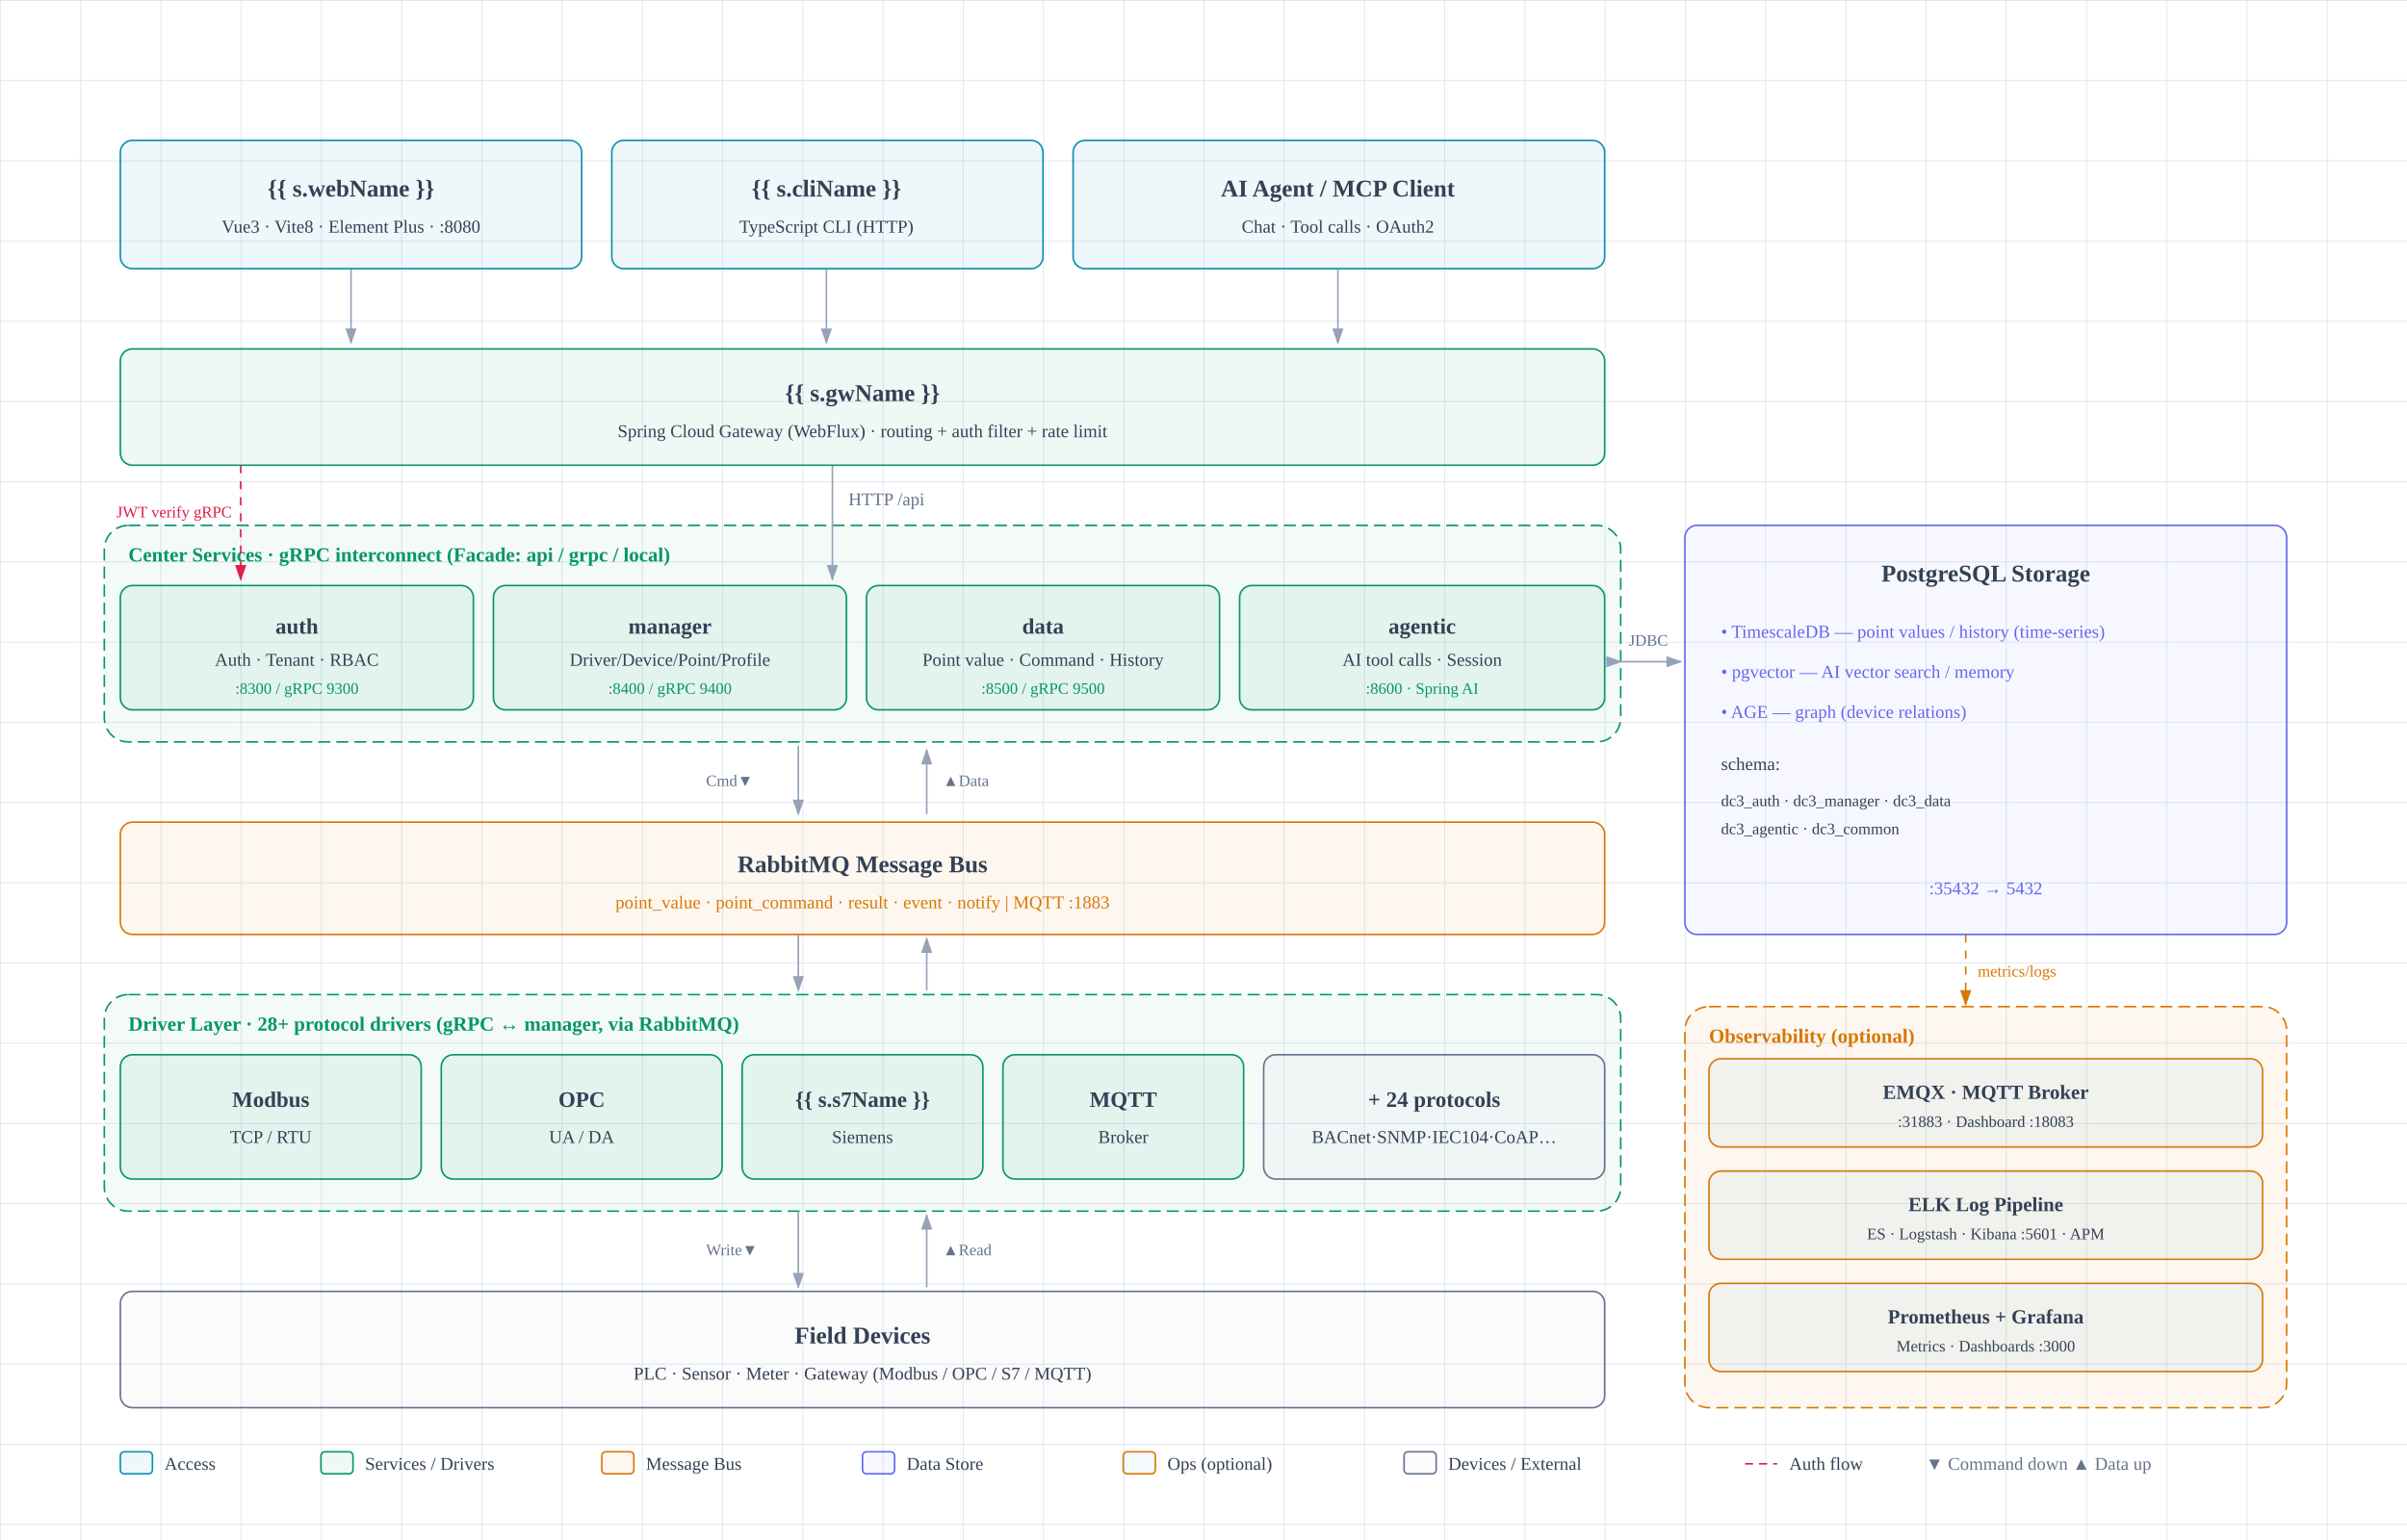
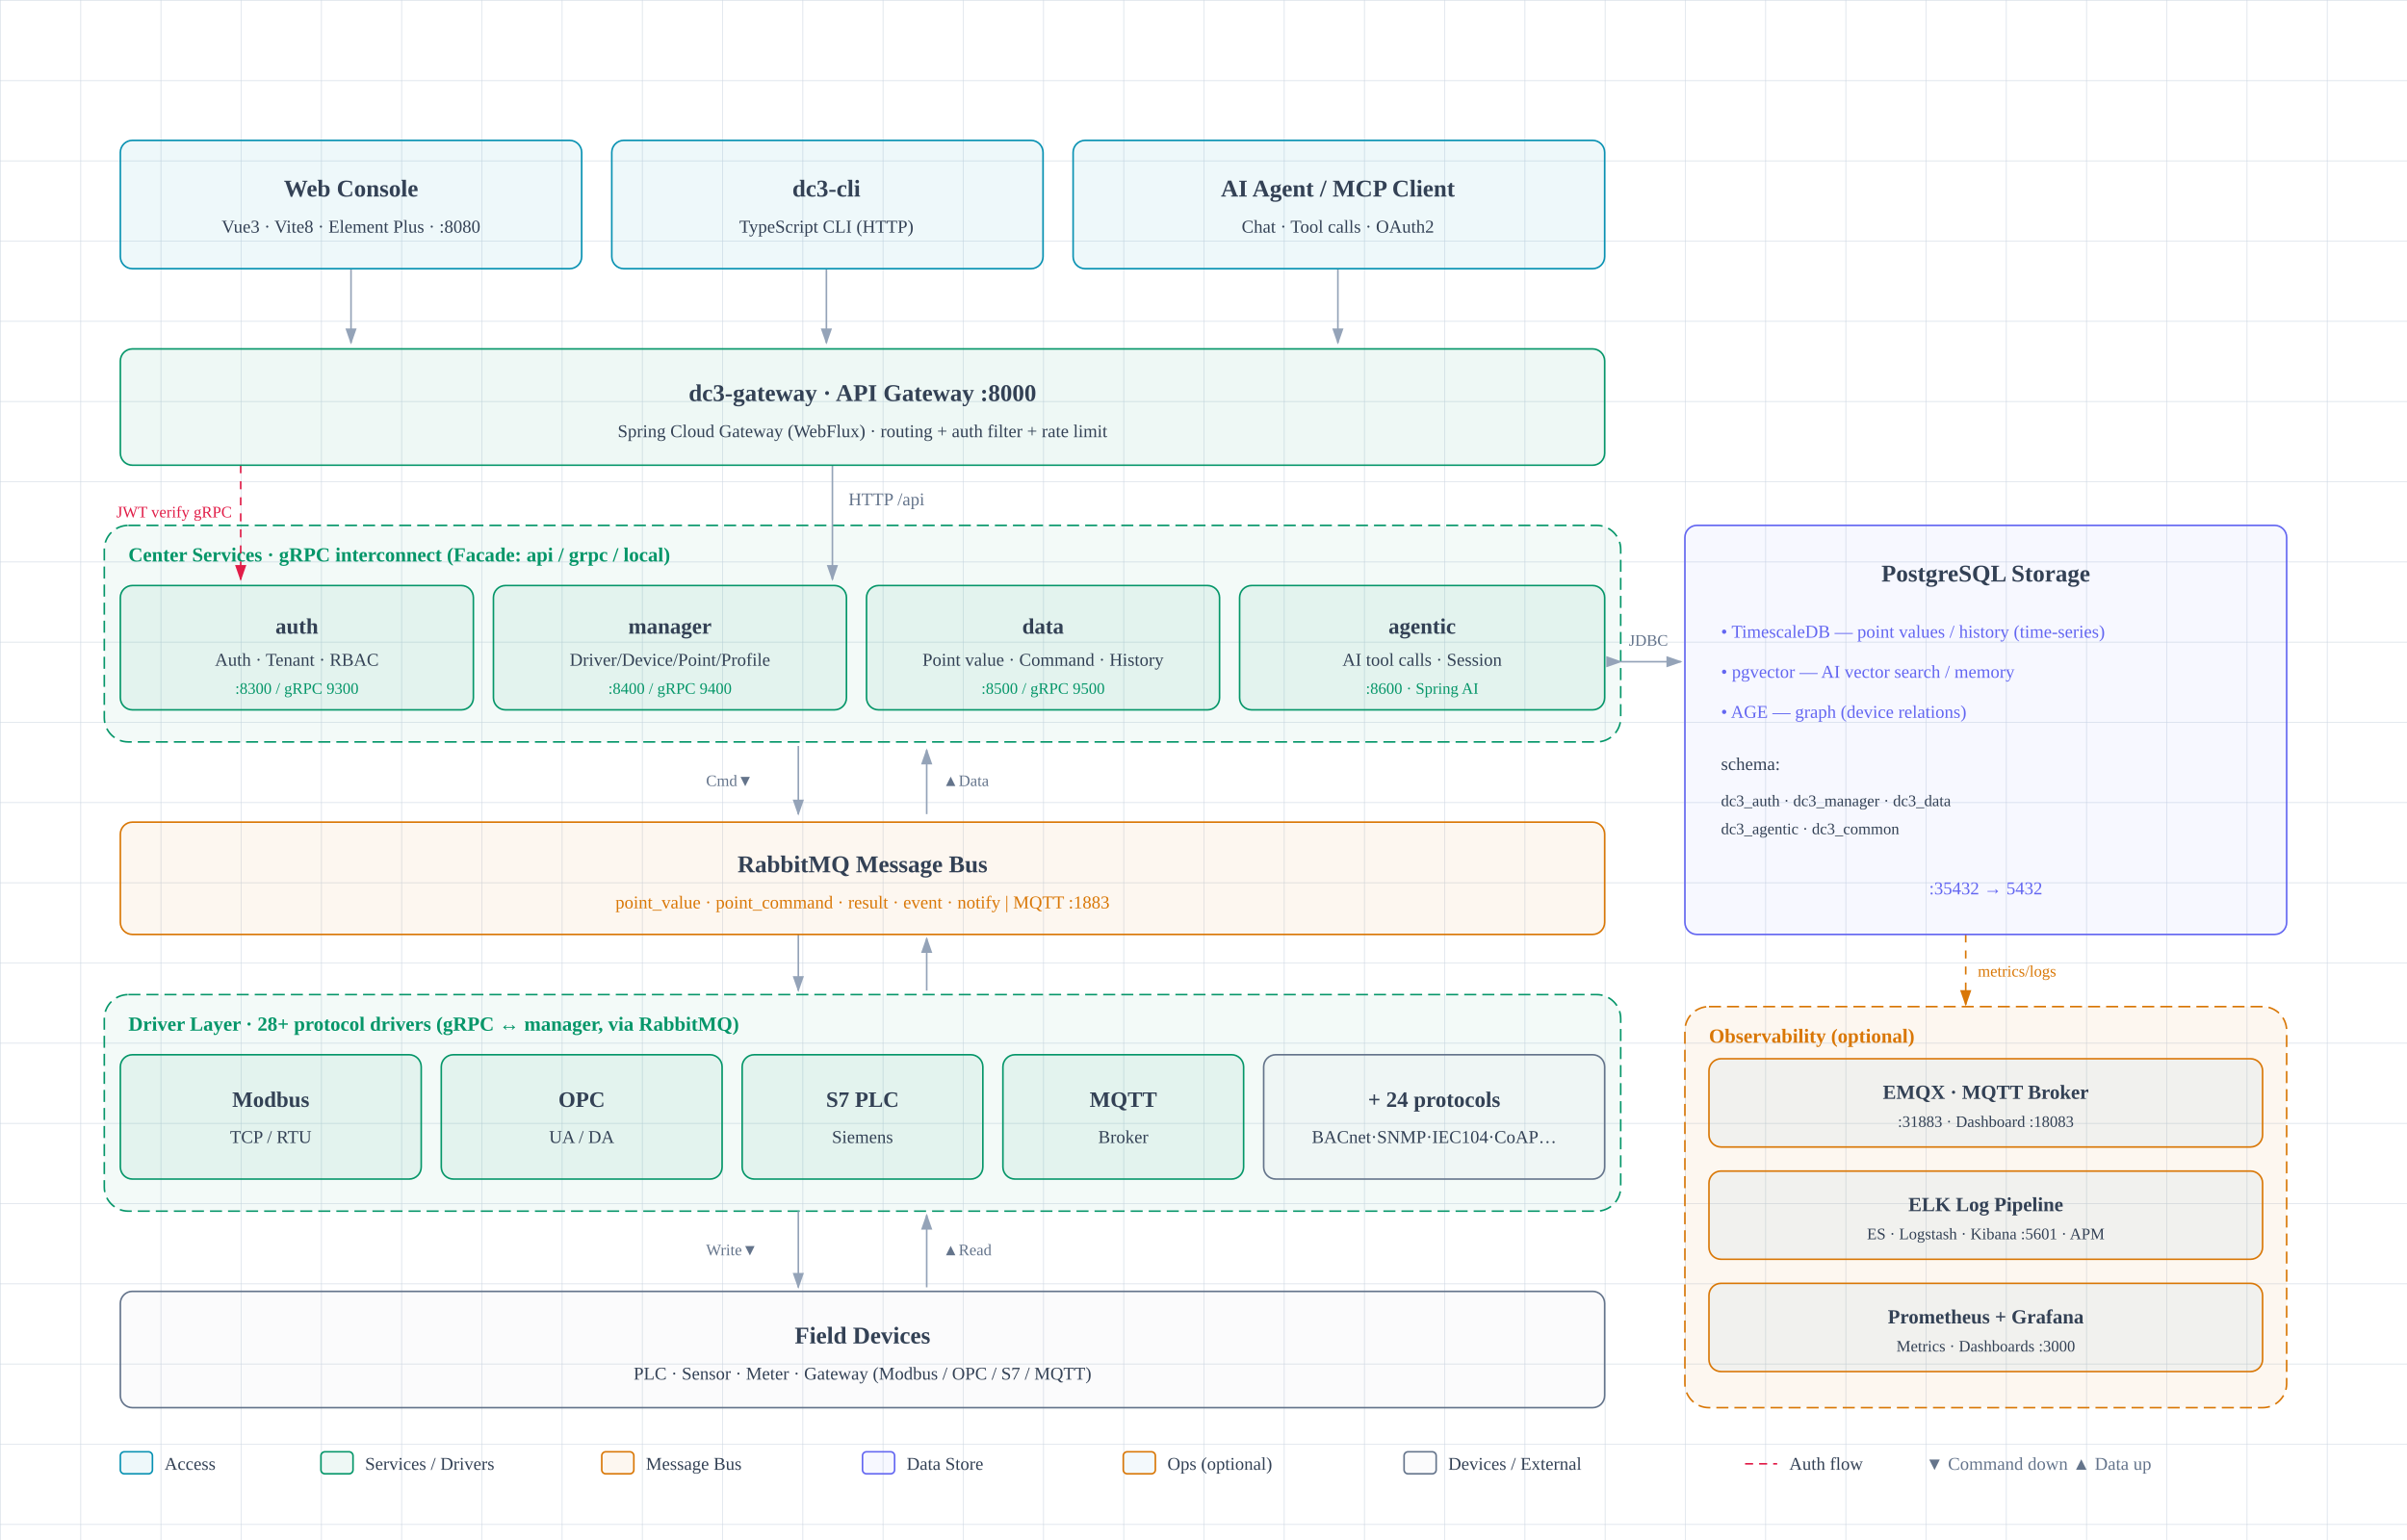
<svg xmlns="http://www.w3.org/2000/svg" aria-label="IoT DC3 Architecture Panorama" role="img" viewBox="0 0 1200 768">
  <defs>
    <marker id="dc3-ah" markerHeight="7" markerWidth="10" orient="auto" refX="9" refY="3.5">
      <polygon fill="#94a3b8" points="0 0, 10 3.5, 0 7" />
    </marker>
    <marker id="dc3-ah-amber" markerHeight="7" markerWidth="10" orient="auto" refX="9" refY="3.5">
      <polygon fill="#d97706" points="0 0, 10 3.5, 0 7" />
    </marker>
    <marker id="dc3-ah-rose" markerHeight="7" markerWidth="10" orient="auto" refX="9" refY="3.5">
      <polygon fill="#e11d48" points="0 0, 10 3.5, 0 7" />
    </marker>
    <pattern id="dc3-grid" height="40" patternUnits="userSpaceOnUse" width="40">
      <path d="M 40 0 L 0 0 0 40" fill="none" stroke="#cbd5e1" stroke-width="0.5" />
    </pattern>
  </defs>
  <rect fill="url(#dc3-grid)" height="100%" width="100%" />
  <rect fill="rgba(5, 150, 105, 0.05)" height="108" rx="12" stroke="#059669" stroke-dasharray="6,3" stroke-width="0.8" width="756" x="52" y="262" />
  <text fill="#059669" font-size="10" font-weight="600" x="64" y="280">Center Services · gRPC interconnect (Facade: api / grpc / local)</text>
  <rect fill="rgba(5, 150, 105, 0.05)" height="108" rx="12" stroke="#059669" stroke-dasharray="6,3" stroke-width="0.8" width="756" x="52" y="496" />
  <text fill="#059669" font-size="10" font-weight="600" x="64" y="514">Driver Layer · 28+ protocol drivers (gRPC ↔ manager, via RabbitMQ)</text>
  <rect fill="rgba(217, 119, 6, 0.06)" height="200" rx="12" stroke="#d97706" stroke-dasharray="6,3" stroke-width="0.8" width="300" x="840" y="502" />
  <text fill="#d97706" font-size="10" font-weight="600" x="852" y="520">Observability (optional)</text>
  <line marker-end="url(#dc3-ah)" stroke="#94a3b8" stroke-width="0.8" x1="175" x2="175" y1="134" y2="171" />
  <line marker-end="url(#dc3-ah)" stroke="#94a3b8" stroke-width="0.8" x1="412" x2="412" y1="134" y2="171" />
  <line marker-end="url(#dc3-ah)" stroke="#94a3b8" stroke-width="0.8" x1="667" x2="667" y1="134" y2="171" />
  <line marker-end="url(#dc3-ah)" stroke="#94a3b8" stroke-width="0.8" x1="415" x2="415" y1="232" y2="289" />
  <text fill="#64748b" font-size="9" x="423" y="252">HTTP /api</text>
  <line marker-end="url(#dc3-ah-rose)" stroke="#e11d48" stroke-dasharray="4,4" stroke-width="0.8" x1="120" x2="120" y1="232" y2="289" />
  <text fill="#e11d48" font-size="8" x="58" y="258">JWT verify gRPC</text>
  <line marker-end="url(#dc3-ah)" stroke="#94a3b8" stroke-width="0.8" x1="398" x2="398" y1="372" y2="406" />
  <text fill="#64748b" font-size="8" x="352" y="392">Cmd▼</text>
  <line marker-end="url(#dc3-ah)" stroke="#94a3b8" stroke-width="0.8" x1="462" x2="462" y1="406" y2="374" />
  <text fill="#64748b" font-size="8" x="470" y="392">▲Data</text>
  <line marker-end="url(#dc3-ah)" stroke="#94a3b8" stroke-width="0.8" x1="398" x2="398" y1="466" y2="494" />
  <line marker-end="url(#dc3-ah)" stroke="#94a3b8" stroke-width="0.8" x1="462" x2="462" y1="494" y2="468" />
  <line marker-end="url(#dc3-ah)" stroke="#94a3b8" stroke-width="0.8" x1="398" x2="398" y1="604" y2="642" />
  <text fill="#64748b" font-size="8" x="352" y="626">Write▼</text>
  <line marker-end="url(#dc3-ah)" stroke="#94a3b8" stroke-width="0.8" x1="462" x2="462" y1="642" y2="606" />
  <text fill="#64748b" font-size="8" x="470" y="626">▲Read</text>
  <line marker-end="url(#dc3-ah)" marker-start="url(#dc3-ah)" stroke="#94a3b8" stroke-width="0.8" x1="808" x2="838" y1="330" y2="330" />
  <text fill="#64748b" font-size="8" x="812" y="322">JDBC</text>
  <line marker-end="url(#dc3-ah-amber)" stroke="#d97706" stroke-dasharray="4,4" stroke-width="0.8" x1="980" x2="980" y1="466" y2="501" />
  <text fill="#d97706" font-size="8" x="986" y="487">metrics/logs</text>
  <rect fill="rgba(8, 145, 178, 0.07)" height="64" rx="6" stroke="#0891b2" stroke-width="0.8" width="230" x="60" y="70" />
-   <text fill="#334155" font-size="12" font-weight="600" text-anchor="middle" x="175" y="98">{{
-           s.webName
-         }}
+   <text fill="#334155" font-size="12" font-weight="600" text-anchor="middle" x="175" y="98">Web Console
      </text>
  <text fill="#334155" font-size="9" text-anchor="middle" x="175" y="116">Vue3 · Vite8 · Element Plus · :8080</text>
  <rect fill="rgba(8, 145, 178, 0.07)" height="64" rx="6" stroke="#0891b2" stroke-width="0.8" width="215" x="305" y="70" />
-   <text fill="#334155" font-size="12" font-weight="600" text-anchor="middle" x="412" y="98">{{
-           s.cliName
-         }}
+   <text fill="#334155" font-size="12" font-weight="600" text-anchor="middle" x="412" y="98">dc3-cli
      </text>
  <text fill="#334155" font-size="9" text-anchor="middle" x="412" y="116">TypeScript CLI (HTTP)</text>
  <rect fill="rgba(8, 145, 178, 0.07)" height="64" rx="6" stroke="#0891b2" stroke-width="0.8" width="265" x="535" y="70" />
  <text fill="#334155" font-size="12" font-weight="600" text-anchor="middle" x="667" y="98">
        AI Agent / MCP Client
      </text>
  <text fill="#334155" font-size="9" text-anchor="middle" x="667" y="116">Chat · Tool calls · OAuth2</text>
  <rect fill="rgba(5, 150, 105, 0.07)" height="58" rx="6" stroke="#059669" stroke-width="0.8" width="740" x="60" y="174" />
-   <text fill="#334155" font-size="12" font-weight="600" text-anchor="middle" x="430" y="200">{{
-           s.gwName
-         }}
+   <text fill="#334155" font-size="12" font-weight="600" text-anchor="middle" x="430" y="200">dc3-gateway · API Gateway  :8000
      </text>
  <text fill="#334155" font-size="9" text-anchor="middle" x="430" y="218">Spring Cloud Gateway (WebFlux) · routing + auth filter + rate limit</text>
  <rect fill="rgba(5, 150, 105, 0.07)" height="62" rx="6" stroke="#059669" stroke-width="0.8" width="176" x="60" y="292" />
  <text fill="#334155" font-size="11" font-weight="600" text-anchor="middle" x="148" y="316">auth</text>
  <text fill="#334155" font-size="9" text-anchor="middle" x="148" y="332">Auth · Tenant · RBAC</text>
  <text fill="#059669" font-size="8" text-anchor="middle" x="148" y="346">:8300 / gRPC 9300</text>
  <rect fill="rgba(5, 150, 105, 0.07)" height="62" rx="6" stroke="#059669" stroke-width="0.8" width="176" x="246" y="292" />
  <text fill="#334155" font-size="11" font-weight="600" text-anchor="middle" x="334" y="316">manager
      </text>
  <text fill="#334155" font-size="9" text-anchor="middle" x="334" y="332">Driver/Device/Point/Profile</text>
  <text fill="#059669" font-size="8" text-anchor="middle" x="334" y="346">:8400 / gRPC 9400</text>
  <rect fill="rgba(5, 150, 105, 0.07)" height="62" rx="6" stroke="#059669" stroke-width="0.8" width="176" x="432" y="292" />
  <text fill="#334155" font-size="11" font-weight="600" text-anchor="middle" x="520" y="316">data</text>
  <text fill="#334155" font-size="9" text-anchor="middle" x="520" y="332">Point value · Command · History</text>
  <text fill="#059669" font-size="8" text-anchor="middle" x="520" y="346">:8500 / gRPC 9500</text>
  <rect fill="rgba(5, 150, 105, 0.07)" height="62" rx="6" stroke="#059669" stroke-width="0.8" width="182" x="618" y="292" />
  <text fill="#334155" font-size="11" font-weight="600" text-anchor="middle" x="709" y="316">agentic
      </text>
  <text fill="#334155" font-size="9" text-anchor="middle" x="709" y="332">AI tool calls · Session</text>
  <text fill="#059669" font-size="8" text-anchor="middle" x="709" y="346">:8600 · Spring AI</text>
  <rect fill="rgba(217, 119, 6, 0.06)" height="56" rx="6" stroke="#d97706" stroke-width="0.8" width="740" x="60" y="410" />
  <text fill="#334155" font-size="12" font-weight="600" text-anchor="middle" x="430" y="435">
        RabbitMQ Message Bus
      </text>
  <text fill="#d97706" font-size="9" text-anchor="middle" x="430" y="453">point_value · point_command · result · event · notify    |    MQTT :1883</text>
  <rect fill="rgba(5, 150, 105, 0.07)" height="62" rx="6" stroke="#059669" stroke-width="0.8" width="150" x="60" y="526" />
  <text fill="#334155" font-size="11" font-weight="600" text-anchor="middle" x="135" y="552">Modbus
      </text>
  <text fill="#334155" font-size="9" text-anchor="middle" x="135" y="570">TCP / RTU</text>
  <rect fill="rgba(5, 150, 105, 0.07)" height="62" rx="6" stroke="#059669" stroke-width="0.8" width="140" x="220" y="526" />
  <text fill="#334155" font-size="11" font-weight="600" text-anchor="middle" x="290" y="552">
        OPC
      </text>
  <text fill="#334155" font-size="9" text-anchor="middle" x="290" y="570">UA / DA</text>
  <rect fill="rgba(5, 150, 105, 0.07)" height="62" rx="6" stroke="#059669" stroke-width="0.8" width="120" x="370" y="526" />
-   <text fill="#334155" font-size="11" font-weight="600" text-anchor="middle" x="430" y="552">{{
-           s.s7Name
-         }}
+   <text fill="#334155" font-size="11" font-weight="600" text-anchor="middle" x="430" y="552">S7 PLC
      </text>
  <text fill="#334155" font-size="9" text-anchor="middle" x="430" y="570">Siemens</text>
  <rect fill="rgba(5, 150, 105, 0.07)" height="62" rx="6" stroke="#059669" stroke-width="0.8" width="120" x="500" y="526" />
  <text fill="#334155" font-size="11" font-weight="600" text-anchor="middle" x="560" y="552">
        MQTT
      </text>
  <text fill="#334155" font-size="9" text-anchor="middle" x="560" y="570">Broker</text>
  <rect fill="rgba(100, 116, 139, 0.03)" height="62" rx="6" stroke="#64748b" stroke-width="0.8" width="170" x="630" y="526" />
  <text fill="#334155" font-size="11" font-weight="600" text-anchor="middle" x="715" y="552">
        + 24 protocols
      </text>
  <text fill="#334155" font-size="9" text-anchor="middle" x="715" y="570">BACnet·SNMP·IEC104·CoAP…</text>
  <rect fill="rgba(100, 116, 139, 0.03)" height="58" rx="6" stroke="#64748b" stroke-width="0.8" width="740" x="60" y="644" />
  <text fill="#334155" font-size="12" font-weight="600" text-anchor="middle" x="430" y="670">
        Field Devices
      </text>
  <text fill="#334155" font-size="9" text-anchor="middle" x="430" y="688">PLC · Sensor · Meter · Gateway  (Modbus / OPC / S7 / MQTT)</text>
  <rect fill="rgba(99, 102, 241, 0.05)" height="204" rx="6" stroke="#6366f1" stroke-width="0.8" width="300" x="840" y="262" />
  <text fill="#334155" font-size="12" font-weight="600" text-anchor="middle" x="990" y="290">
        PostgreSQL Storage
      </text>
  <text fill="#6366f1" font-size="9" x="858" y="318">• TimescaleDB — point values / history (time-series)</text>
  <text fill="#6366f1" font-size="9" x="858" y="338">• pgvector — AI vector search / memory</text>
  <text fill="#6366f1" font-size="9" x="858" y="358">• AGE — graph (device relations)</text>
  <text fill="#334155" font-size="9" x="858" y="384">schema:</text>
  <text fill="#334155" font-size="8" x="858" y="402">dc3_auth · dc3_manager · dc3_data</text>
  <text fill="#334155" font-size="8" x="858" y="416">dc3_agentic · dc3_common</text>
  <text fill="#6366f1" font-size="9" text-anchor="middle" x="990" y="446">:35432 → 5432</text>
  <rect fill="rgba(2, 132, 199, 0.05)" height="44" rx="6" stroke="#d97706" stroke-width="0.8" width="276" x="852" y="528" />
  <text fill="#334155" font-size="10" font-weight="600" text-anchor="middle" x="990" y="548">EMQX · MQTT
        Broker
      </text>
  <text fill="#334155" font-size="8" text-anchor="middle" x="990" y="562">:31883 · Dashboard :18083</text>
  <rect fill="rgba(2, 132, 199, 0.05)" height="44" rx="6" stroke="#d97706" stroke-width="0.8" width="276" x="852" y="584" />
  <text fill="#334155" font-size="10" font-weight="600" text-anchor="middle" x="990" y="604">
        ELK Log Pipeline
      </text>
  <text fill="#334155" font-size="8" text-anchor="middle" x="990" y="618">ES · Logstash · Kibana :5601 · APM</text>
  <rect fill="rgba(2, 132, 199, 0.05)" height="44" rx="6" stroke="#d97706" stroke-width="0.8" width="276" x="852" y="640" />
  <text fill="#334155" font-size="10" font-weight="600" text-anchor="middle" x="990" y="660">
        Prometheus + Grafana
      </text>
  <text fill="#334155" font-size="8" text-anchor="middle" x="990" y="674">Metrics · Dashboards :3000</text>
  <rect fill="rgba(8, 145, 178, 0.07)" height="11" rx="2" stroke="#0891b2" stroke-width="0.8" width="16" x="60" y="724" />
  <text fill="#334155" font-size="9" x="82" y="733">Access</text>
  <rect fill="rgba(5, 150, 105, 0.07)" height="11" rx="2" stroke="#059669" stroke-width="0.8" width="16" x="160" y="724" />
  <text fill="#334155" font-size="9" x="182" y="733">Services / Drivers</text>
  <rect fill="rgba(217, 119, 6, 0.06)" height="11" rx="2" stroke="#d97706" stroke-width="0.8" width="16" x="300" y="724" />
  <text fill="#334155" font-size="9" x="322" y="733">Message Bus</text>
  <rect fill="rgba(99, 102, 241, 0.05)" height="11" rx="2" stroke="#6366f1" stroke-width="0.8" width="16" x="430" y="724" />
  <text fill="#334155" font-size="9" x="452" y="733">Data Store</text>
  <rect fill="rgba(2, 132, 199, 0.05)" height="11" rx="2" stroke="#d97706" stroke-width="0.8" width="16" x="560" y="724" />
  <text fill="#334155" font-size="9" x="582" y="733">Ops (optional)</text>
  <rect fill="rgba(100, 116, 139, 0.03)" height="11" rx="2" stroke="#64748b" stroke-width="0.8" width="16" x="700" y="724" />
  <text fill="#334155" font-size="9" x="722" y="733">Devices / External</text>
  <line stroke="#e11d48" stroke-dasharray="4,3" stroke-width="0.8" x1="870" x2="886" y1="730" y2="730" />
  <text fill="#334155" font-size="9" x="892" y="733">Auth flow</text>
  <text fill="#64748b" font-size="9" x="960" y="733">▼ Command down   ▲ Data up</text>
</svg>
